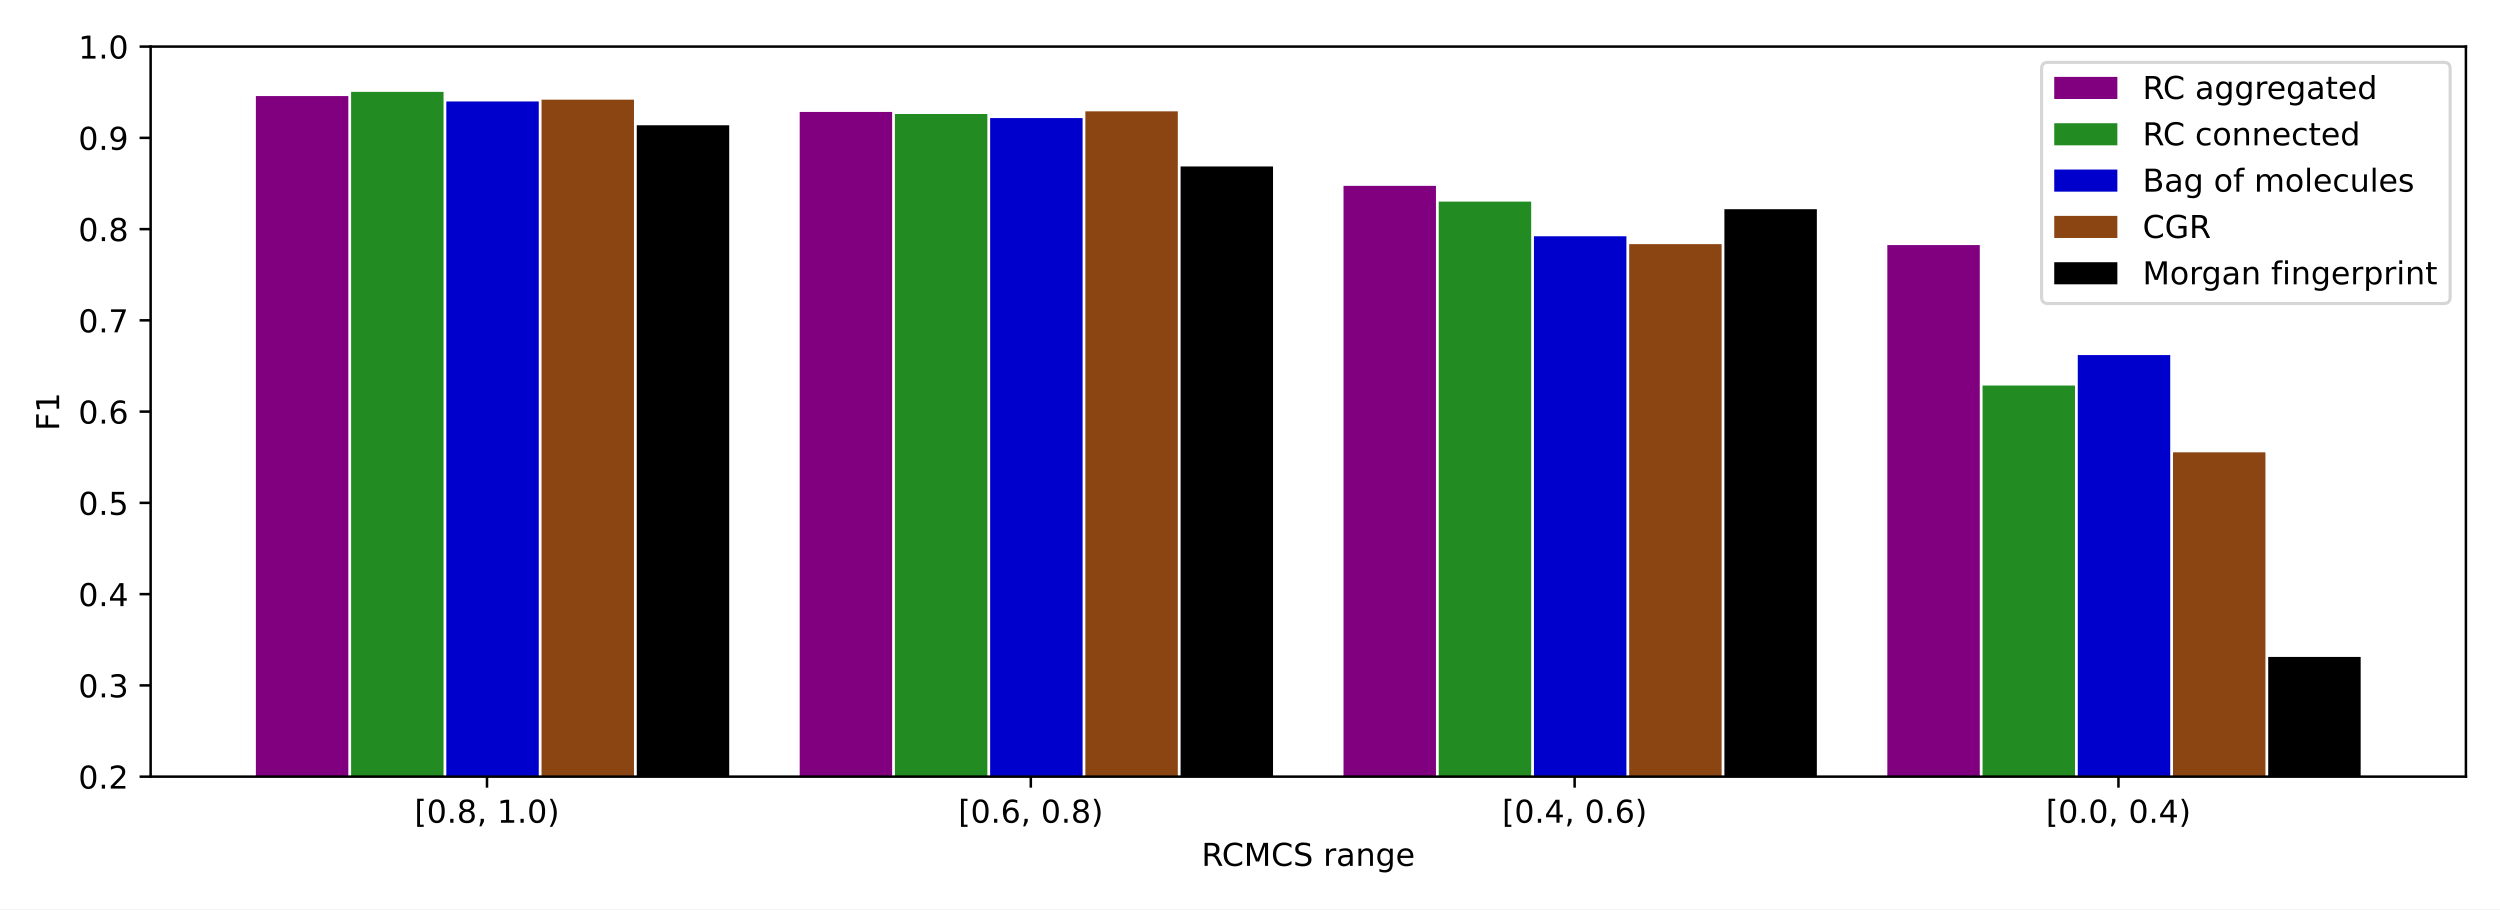
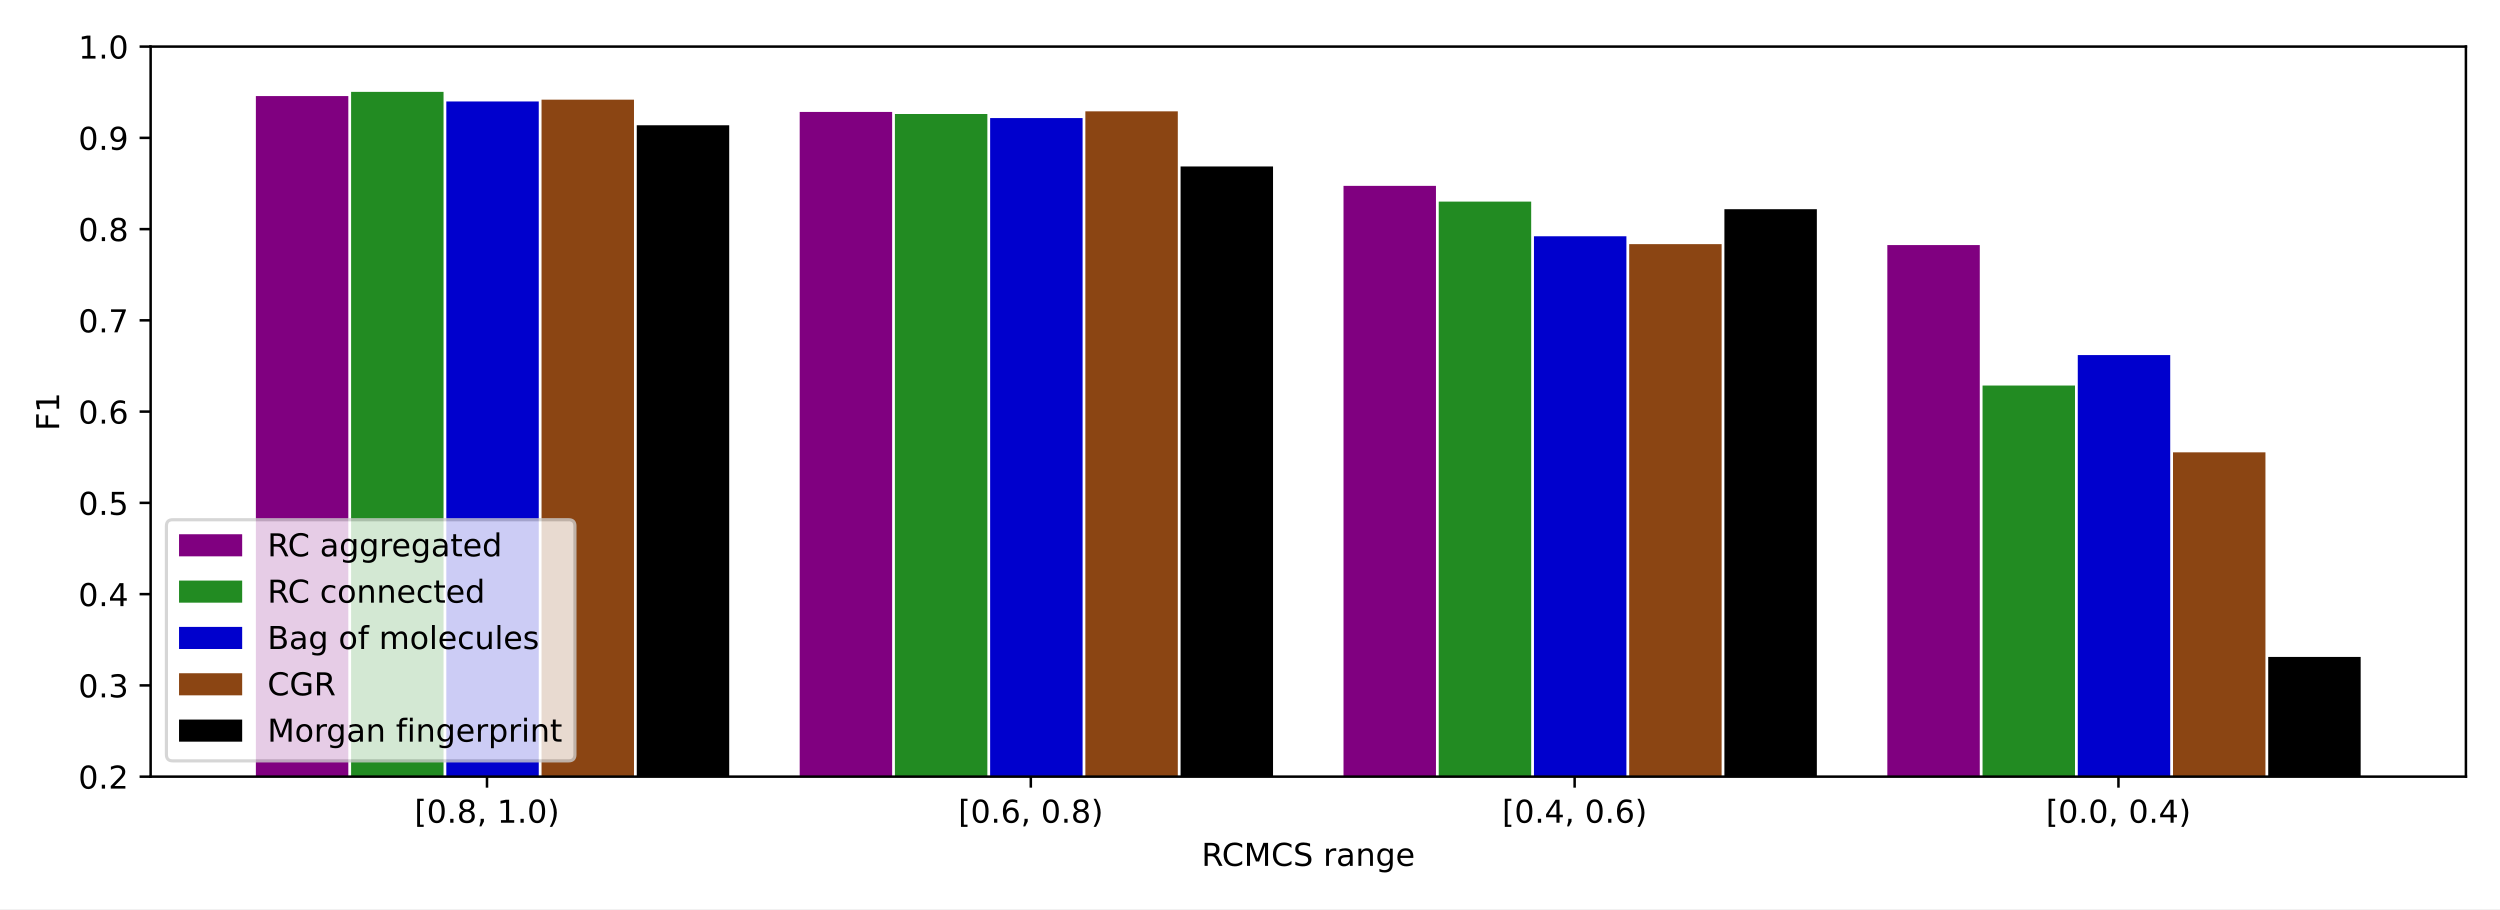
<svg xmlns="http://www.w3.org/2000/svg" xmlns:xlink="http://www.w3.org/1999/xlink" width="792pt" height="288pt" viewBox="0 0 792 288" version="1.1">
  <defs>
    <style type="text/css">*{stroke-linejoin: round; stroke-linecap: butt}</style>
  </defs>
  <g id="figure_1">
    <g id="patch_1">
      <path d="M 0 288  L 792 288  L 792 0  L 0 0  z " style="fill: #ffffff" />
    </g>
    <g id="axes_1">
      <g id="patch_2">
        <path d="M 47.72 246.04  L 781.2 246.04  L 781.2 14.76  L 47.72 14.76  z " style="fill: #ffffff" />
      </g>
      <g id="patch_3">
-         <path d="M 141.393 303.86  L 170.681 303.86  L 170.681 32.154  L 141.393 32.154  z " clip-path="url(#p4c7f6c0811)" style="fill: #0000cd" />
+         <path d="M 141.393 303.86  L 170.681 303.86  L 170.681 32.154  L 141.393 32.154  z " clip-path="url(#pb0c10ae17d)" style="fill: #0000cd" />
      </g>
      <g id="patch_4">
-         <path d="M 81.06 303.86  L 110.348 303.86  L 110.348 30.442  L 81.06 30.442  z " clip-path="url(#p4c7f6c0811)" style="fill: #800080" />
+         <path d="M 81.06 303.86  L 110.348 303.86  L 110.348 30.442  L 81.06 30.442  z " clip-path="url(#pb0c10ae17d)" style="fill: #800080" />
      </g>
      <g id="patch_5">
-         <path d="M 111.227 303.86  L 140.514 303.86  L 140.514 29.108  L 111.227 29.108  z " clip-path="url(#p4c7f6c0811)" style="fill: #228b22" />
+         <path d="M 111.227 303.86  L 140.514 303.86  L 140.514 29.108  L 111.227 29.108  z " clip-path="url(#pb0c10ae17d)" style="fill: #228b22" />
      </g>
      <g id="patch_6">
-         <path d="M 201.726 303.86  L 231.014 303.86  L 231.014 39.682  L 201.726 39.682  z " clip-path="url(#p4c7f6c0811)" />
+         <path d="M 201.726 303.86  L 231.014 303.86  L 231.014 39.682  L 201.726 39.682  z " clip-path="url(#pb0c10ae17d)" />
      </g>
      <g id="patch_7">
-         <path d="M 171.56 303.86  L 200.848 303.86  L 200.848 31.581  L 171.56 31.581  z " clip-path="url(#p4c7f6c0811)" style="fill: #8b4513" />
+         <path d="M 171.56 303.86  L 200.848 303.86  L 200.848 31.581  L 171.56 31.581  z " clip-path="url(#pb0c10ae17d)" style="fill: #8b4513" />
      </g>
      <g id="patch_8">
-         <path d="M 313.675 303.86  L 342.963 303.86  L 342.963 37.394  L 313.675 37.394  z " clip-path="url(#p4c7f6c0811)" style="fill: #0000cd" />
+         <path d="M 313.675 303.86  L 342.963 303.86  L 342.963 37.394  L 313.675 37.394  z " clip-path="url(#pb0c10ae17d)" style="fill: #0000cd" />
      </g>
      <g id="patch_9">
-         <path d="M 253.342 303.86  L 282.63 303.86  L 282.63 35.454  L 253.342 35.454  z " clip-path="url(#p4c7f6c0811)" style="fill: #800080" />
+         <path d="M 253.342 303.86  L 282.63 303.86  L 282.63 35.454  L 253.342 35.454  z " clip-path="url(#pb0c10ae17d)" style="fill: #800080" />
      </g>
      <g id="patch_10">
-         <path d="M 283.509 303.86  L 312.796 303.86  L 312.796 36.115  L 283.509 36.115  z " clip-path="url(#p4c7f6c0811)" style="fill: #228b22" />
+         <path d="M 283.509 303.86  L 312.796 303.86  L 312.796 36.115  L 283.509 36.115  z " clip-path="url(#pb0c10ae17d)" style="fill: #228b22" />
      </g>
      <g id="patch_11">
-         <path d="M 374.008 303.86  L 403.296 303.86  L 403.296 52.736  L 374.008 52.736  z " clip-path="url(#p4c7f6c0811)" />
+         <path d="M 374.008 303.86  L 403.296 303.86  L 403.296 52.736  L 374.008 52.736  z " clip-path="url(#pb0c10ae17d)" />
      </g>
      <g id="patch_12">
-         <path d="M 343.842 303.86  L 373.13 303.86  L 373.13 35.269  L 343.842 35.269  z " clip-path="url(#p4c7f6c0811)" style="fill: #8b4513" />
+         <path d="M 343.842 303.86  L 373.13 303.86  L 373.13 35.269  L 343.842 35.269  z " clip-path="url(#pb0c10ae17d)" style="fill: #8b4513" />
      </g>
      <g id="patch_13">
-         <path d="M 485.957 303.86  L 515.245 303.86  L 515.245 74.844  L 485.957 74.844  z " clip-path="url(#p4c7f6c0811)" style="fill: #0000cd" />
+         <path d="M 485.957 303.86  L 515.245 303.86  L 515.245 74.844  L 485.957 74.844  z " clip-path="url(#pb0c10ae17d)" style="fill: #0000cd" />
      </g>
      <g id="patch_14">
-         <path d="M 425.624 303.86  L 454.912 303.86  L 454.912 58.881  L 425.624 58.881  z " clip-path="url(#p4c7f6c0811)" style="fill: #800080" />
+         <path d="M 425.624 303.86  L 454.912 303.86  L 454.912 58.881  L 425.624 58.881  z " clip-path="url(#pb0c10ae17d)" style="fill: #800080" />
      </g>
      <g id="patch_15">
-         <path d="M 455.79 303.86  L 485.078 303.86  L 485.078 63.869  L 455.79 63.869  z " clip-path="url(#p4c7f6c0811)" style="fill: #228b22" />
+         <path d="M 455.79 303.86  L 485.078 303.86  L 485.078 63.869  L 455.79 63.869  z " clip-path="url(#pb0c10ae17d)" style="fill: #228b22" />
      </g>
      <g id="patch_16">
-         <path d="M 546.29 303.86  L 575.578 303.86  L 575.578 66.268  L 546.29 66.268  z " clip-path="url(#p4c7f6c0811)" />
+         <path d="M 546.29 303.86  L 575.578 303.86  L 575.578 66.268  L 546.29 66.268  z " clip-path="url(#pb0c10ae17d)" />
      </g>
      <g id="patch_17">
-         <path d="M 516.124 303.86  L 545.411 303.86  L 545.411 77.34  L 516.124 77.34  z " clip-path="url(#p4c7f6c0811)" style="fill: #8b4513" />
+         <path d="M 516.124 303.86  L 545.411 303.86  L 545.411 77.34  L 516.124 77.34  z " clip-path="url(#pb0c10ae17d)" style="fill: #8b4513" />
      </g>
      <g id="patch_18">
-         <path d="M 658.239 303.86  L 687.527 303.86  L 687.527 112.481  L 658.239 112.481  z " clip-path="url(#p4c7f6c0811)" style="fill: #0000cd" />
+         <path d="M 658.239 303.86  L 687.527 303.86  L 687.527 112.481  L 658.239 112.481  z " clip-path="url(#pb0c10ae17d)" style="fill: #0000cd" />
      </g>
      <g id="patch_19">
-         <path d="M 597.906 303.86  L 627.194 303.86  L 627.194 77.637  L 597.906 77.637  z " clip-path="url(#p4c7f6c0811)" style="fill: #800080" />
+         <path d="M 597.906 303.86  L 627.194 303.86  L 627.194 77.637  L 597.906 77.637  z " clip-path="url(#pb0c10ae17d)" style="fill: #800080" />
      </g>
      <g id="patch_20">
-         <path d="M 628.072 303.86  L 657.36 303.86  L 657.36 122.14  L 628.072 122.14  z " clip-path="url(#p4c7f6c0811)" style="fill: #228b22" />
+         <path d="M 628.072 303.86  L 657.36 303.86  L 657.36 122.14  L 628.072 122.14  z " clip-path="url(#pb0c10ae17d)" style="fill: #228b22" />
      </g>
      <g id="patch_21">
-         <path d="M 718.572 303.86  L 747.86 303.86  L 747.86 208.125  L 718.572 208.125  z " clip-path="url(#p4c7f6c0811)" />
+         <path d="M 718.572 303.86  L 747.86 303.86  L 747.86 208.125  L 718.572 208.125  z " clip-path="url(#pb0c10ae17d)" />
      </g>
      <g id="patch_22">
-         <path d="M 688.406 303.86  L 717.693 303.86  L 717.693 143.293  L 688.406 143.293  z " clip-path="url(#p4c7f6c0811)" style="fill: #8b4513" />
+         <path d="M 688.406 303.86  L 717.693 303.86  L 717.693 143.293  L 688.406 143.293  z " clip-path="url(#pb0c10ae17d)" style="fill: #8b4513" />
      </g>
      <g id="patch_23">
-         <path d="M 100.011 303.86  L 237.837 303.86  L 237.837 303.86  L 100.011 303.86  z " clip-path="url(#p4c7f6c0811)" style="fill: #800080" />
+         <path d="M 100.011 303.86  L 237.837 303.86  L 237.837 303.86  L 100.011 303.86  z " clip-path="url(#pb0c10ae17d)" style="fill: #800080" />
      </g>
      <g id="patch_24">
-         <path d="M 100.011 303.86  L 237.837 303.86  L 237.837 303.86  L 100.011 303.86  z " clip-path="url(#p4c7f6c0811)" style="fill: #228b22" />
+         <path d="M 100.011 303.86  L 237.837 303.86  L 237.837 303.86  L 100.011 303.86  z " clip-path="url(#pb0c10ae17d)" style="fill: #228b22" />
      </g>
      <g id="patch_25">
-         <path d="M 100.011 303.86  L 237.837 303.86  L 237.837 303.86  L 100.011 303.86  z " clip-path="url(#p4c7f6c0811)" style="fill: #0000cd" />
+         <path d="M 100.011 303.86  L 237.837 303.86  L 237.837 303.86  L 100.011 303.86  z " clip-path="url(#pb0c10ae17d)" style="fill: #0000cd" />
      </g>
      <g id="patch_26">
-         <path d="M 100.011 303.86  L 237.837 303.86  L 237.837 303.86  L 100.011 303.86  z " clip-path="url(#p4c7f6c0811)" style="fill: #8b4513" />
+         <path d="M 100.011 303.86  L 237.837 303.86  L 237.837 303.86  L 100.011 303.86  z " clip-path="url(#pb0c10ae17d)" style="fill: #8b4513" />
      </g>
      <g id="patch_27">
-         <path d="M 100.011 303.86  L 237.837 303.86  L 237.837 303.86  L 100.011 303.86  z " clip-path="url(#p4c7f6c0811)" />
+         <path d="M 100.011 303.86  L 237.837 303.86  L 237.837 303.86  L 100.011 303.86  z " clip-path="url(#pb0c10ae17d)" />
      </g>
      <g id="matplotlib.axis_1">
        <g id="xtick_1">
          <g id="line2d_1">
            <defs>
-               <path id="m40eea28253" d="M 0 0  L 0 3.5  " style="stroke: #000000; stroke-width: 0.8" />
-             </defs>
-             <g>
-               <use xlink:href="#m40eea28253" x="154.28" y="246.04" style="stroke: #000000; stroke-width: 0.8" />
+               <path id="mfaa9e7623a" d="M 0 0  L 0 3.5  " style="stroke: #000000; stroke-width: 0.8" />
+             </defs>
+             <g>
+               <use xlink:href="#mfaa9e7623a" x="154.28" y="246.04" style="stroke: #000000; stroke-width: 0.8" />
            </g>
          </g>
          <g id="text_1">
            <g transform="translate(131.297 260.6384) scale(0.1 -0.1)">
              <defs>
                <path id="DejaVuSans-5b" d="M 550 4863  L 1875 4863  L 1875 4416  L 1125 4416  L 1125 -397  L 1875 -397  L 1875 -844  L 550 -844  L 550 4863  z " transform="scale(0.015625)" />
                <path id="DejaVuSans-30" d="M 2034 4250  Q 1547 4250 1301 3770  Q 1056 3291 1056 2328  Q 1056 1369 1301 889  Q 1547 409 2034 409  Q 2525 409 2770 889  Q 3016 1369 3016 2328  Q 3016 3291 2770 3770  Q 2525 4250 2034 4250  z M 2034 4750  Q 2819 4750 3233 4129  Q 3647 3509 3647 2328  Q 3647 1150 3233 529  Q 2819 -91 2034 -91  Q 1250 -91 836 529  Q 422 1150 422 2328  Q 422 3509 836 4129  Q 1250 4750 2034 4750  z " transform="scale(0.015625)" />
                <path id="DejaVuSans-2e" d="M 684 794  L 1344 794  L 1344 0  L 684 0  L 684 794  z " transform="scale(0.015625)" />
                <path id="DejaVuSans-38" d="M 2034 2216  Q 1584 2216 1326 1975  Q 1069 1734 1069 1313  Q 1069 891 1326 650  Q 1584 409 2034 409  Q 2484 409 2743 651  Q 3003 894 3003 1313  Q 3003 1734 2745 1975  Q 2488 2216 2034 2216  z M 1403 2484  Q 997 2584 770 2862  Q 544 3141 544 3541  Q 544 4100 942 4425  Q 1341 4750 2034 4750  Q 2731 4750 3128 4425  Q 3525 4100 3525 3541  Q 3525 3141 3298 2862  Q 3072 2584 2669 2484  Q 3125 2378 3379 2068  Q 3634 1759 3634 1313  Q 3634 634 3220 271  Q 2806 -91 2034 -91  Q 1263 -91 848 271  Q 434 634 434 1313  Q 434 1759 690 2068  Q 947 2378 1403 2484  z M 1172 3481  Q 1172 3119 1398 2916  Q 1625 2713 2034 2713  Q 2441 2713 2670 2916  Q 2900 3119 2900 3481  Q 2900 3844 2670 4047  Q 2441 4250 2034 4250  Q 1625 4250 1398 4047  Q 1172 3844 1172 3481  z " transform="scale(0.015625)" />
                <path id="DejaVuSans-2c" d="M 750 794  L 1409 794  L 1409 256  L 897 -744  L 494 -744  L 750 256  L 750 794  z " transform="scale(0.015625)" />
                <path id="DejaVuSans-20" transform="scale(0.015625)" />
                <path id="DejaVuSans-31" d="M 794 531  L 1825 531  L 1825 4091  L 703 3866  L 703 4441  L 1819 4666  L 2450 4666  L 2450 531  L 3481 531  L 3481 0  L 794 0  L 794 531  z " transform="scale(0.015625)" />
                <path id="DejaVuSans-29" d="M 513 4856  L 1013 4856  Q 1481 4119 1714 3412  Q 1947 2706 1947 2009  Q 1947 1309 1714 600  Q 1481 -109 1013 -844  L 513 -844  Q 928 -128 1133 580  Q 1338 1288 1338 2009  Q 1338 2731 1133 3434  Q 928 4138 513 4856  z " transform="scale(0.015625)" />
              </defs>
              <use xlink:href="#DejaVuSans-5b" />
              <use xlink:href="#DejaVuSans-30" x="39.014" />
              <use xlink:href="#DejaVuSans-2e" x="102.637" />
              <use xlink:href="#DejaVuSans-38" x="134.424" />
              <use xlink:href="#DejaVuSans-2c" x="198.047" />
              <use xlink:href="#DejaVuSans-20" x="229.834" />
              <use xlink:href="#DejaVuSans-31" x="261.621" />
              <use xlink:href="#DejaVuSans-2e" x="325.244" />
              <use xlink:href="#DejaVuSans-30" x="357.031" />
              <use xlink:href="#DejaVuSans-29" x="420.654" />
            </g>
          </g>
        </g>
        <g id="xtick_2">
          <g id="line2d_2">
            <g>
-               <use xlink:href="#m40eea28253" x="326.562" y="246.04" style="stroke: #000000; stroke-width: 0.8" />
+               <use xlink:href="#mfaa9e7623a" x="326.562" y="246.04" style="stroke: #000000; stroke-width: 0.8" />
            </g>
          </g>
          <g id="text_2">
            <g transform="translate(303.5789 260.6384) scale(0.1 -0.1)">
              <defs>
                <path id="DejaVuSans-36" d="M 2113 2584  Q 1688 2584 1439 2293  Q 1191 2003 1191 1497  Q 1191 994 1439 701  Q 1688 409 2113 409  Q 2538 409 2786 701  Q 3034 994 3034 1497  Q 3034 2003 2786 2293  Q 2538 2584 2113 2584  z M 3366 4563  L 3366 3988  Q 3128 4100 2886 4159  Q 2644 4219 2406 4219  Q 1781 4219 1451 3797  Q 1122 3375 1075 2522  Q 1259 2794 1537 2939  Q 1816 3084 2150 3084  Q 2853 3084 3261 2657  Q 3669 2231 3669 1497  Q 3669 778 3244 343  Q 2819 -91 2113 -91  Q 1303 -91 875 529  Q 447 1150 447 2328  Q 447 3434 972 4092  Q 1497 4750 2381 4750  Q 2619 4750 2861 4703  Q 3103 4656 3366 4563  z " transform="scale(0.015625)" />
              </defs>
              <use xlink:href="#DejaVuSans-5b" />
              <use xlink:href="#DejaVuSans-30" x="39.014" />
              <use xlink:href="#DejaVuSans-2e" x="102.637" />
              <use xlink:href="#DejaVuSans-36" x="134.424" />
              <use xlink:href="#DejaVuSans-2c" x="198.047" />
              <use xlink:href="#DejaVuSans-20" x="229.834" />
              <use xlink:href="#DejaVuSans-30" x="261.621" />
              <use xlink:href="#DejaVuSans-2e" x="325.244" />
              <use xlink:href="#DejaVuSans-38" x="357.031" />
              <use xlink:href="#DejaVuSans-29" x="420.654" />
            </g>
          </g>
        </g>
        <g id="xtick_3">
          <g id="line2d_3">
            <g>
-               <use xlink:href="#m40eea28253" x="498.844" y="246.04" style="stroke: #000000; stroke-width: 0.8" />
+               <use xlink:href="#mfaa9e7623a" x="498.844" y="246.04" style="stroke: #000000; stroke-width: 0.8" />
            </g>
          </g>
          <g id="text_3">
            <g transform="translate(475.8609 260.6384) scale(0.1 -0.1)">
              <defs>
                <path id="DejaVuSans-34" d="M 2419 4116  L 825 1625  L 2419 1625  L 2419 4116  z M 2253 4666  L 3047 4666  L 3047 1625  L 3713 1625  L 3713 1100  L 3047 1100  L 3047 0  L 2419 0  L 2419 1100  L 313 1100  L 313 1709  L 2253 4666  z " transform="scale(0.015625)" />
              </defs>
              <use xlink:href="#DejaVuSans-5b" />
              <use xlink:href="#DejaVuSans-30" x="39.014" />
              <use xlink:href="#DejaVuSans-2e" x="102.637" />
              <use xlink:href="#DejaVuSans-34" x="134.424" />
              <use xlink:href="#DejaVuSans-2c" x="198.047" />
              <use xlink:href="#DejaVuSans-20" x="229.834" />
              <use xlink:href="#DejaVuSans-30" x="261.621" />
              <use xlink:href="#DejaVuSans-2e" x="325.244" />
              <use xlink:href="#DejaVuSans-36" x="357.031" />
              <use xlink:href="#DejaVuSans-29" x="420.654" />
            </g>
          </g>
        </g>
        <g id="xtick_4">
          <g id="line2d_4">
            <g>
-               <use xlink:href="#m40eea28253" x="671.126" y="246.04" style="stroke: #000000; stroke-width: 0.8" />
+               <use xlink:href="#mfaa9e7623a" x="671.126" y="246.04" style="stroke: #000000; stroke-width: 0.8" />
            </g>
          </g>
          <g id="text_4">
            <g transform="translate(648.1428 260.6384) scale(0.1 -0.1)">
              <use xlink:href="#DejaVuSans-5b" />
              <use xlink:href="#DejaVuSans-30" x="39.014" />
              <use xlink:href="#DejaVuSans-2e" x="102.637" />
              <use xlink:href="#DejaVuSans-30" x="134.424" />
              <use xlink:href="#DejaVuSans-2c" x="198.047" />
              <use xlink:href="#DejaVuSans-20" x="229.834" />
              <use xlink:href="#DejaVuSans-30" x="261.621" />
              <use xlink:href="#DejaVuSans-2e" x="325.244" />
              <use xlink:href="#DejaVuSans-34" x="357.031" />
              <use xlink:href="#DejaVuSans-29" x="420.654" />
            </g>
          </g>
        </g>
        <g id="text_5">
          <g transform="translate(380.6366 274.3166) scale(0.1 -0.1)">
            <defs>
              <path id="DejaVuSans-52" d="M 2841 2188  Q 3044 2119 3236 1894  Q 3428 1669 3622 1275  L 4263 0  L 3584 0  L 2988 1197  Q 2756 1666 2539 1819  Q 2322 1972 1947 1972  L 1259 1972  L 1259 0  L 628 0  L 628 4666  L 2053 4666  Q 2853 4666 3247 4331  Q 3641 3997 3641 3322  Q 3641 2881 3436 2590  Q 3231 2300 2841 2188  z M 1259 4147  L 1259 2491  L 2053 2491  Q 2509 2491 2742 2702  Q 2975 2913 2975 3322  Q 2975 3731 2742 3939  Q 2509 4147 2053 4147  L 1259 4147  z " transform="scale(0.015625)" />
              <path id="DejaVuSans-43" d="M 4122 4306  L 4122 3641  Q 3803 3938 3442 4084  Q 3081 4231 2675 4231  Q 1875 4231 1450 3742  Q 1025 3253 1025 2328  Q 1025 1406 1450 917  Q 1875 428 2675 428  Q 3081 428 3442 575  Q 3803 722 4122 1019  L 4122 359  Q 3791 134 3420 21  Q 3050 -91 2638 -91  Q 1578 -91 968 557  Q 359 1206 359 2328  Q 359 3453 968 4101  Q 1578 4750 2638 4750  Q 3056 4750 3426 4639  Q 3797 4528 4122 4306  z " transform="scale(0.015625)" />
              <path id="DejaVuSans-4d" d="M 628 4666  L 1569 4666  L 2759 1491  L 3956 4666  L 4897 4666  L 4897 0  L 4281 0  L 4281 4097  L 3078 897  L 2444 897  L 1241 4097  L 1241 0  L 628 0  L 628 4666  z " transform="scale(0.015625)" />
              <path id="DejaVuSans-53" d="M 3425 4513  L 3425 3897  Q 3066 4069 2747 4153  Q 2428 4238 2131 4238  Q 1616 4238 1336 4038  Q 1056 3838 1056 3469  Q 1056 3159 1242 3001  Q 1428 2844 1947 2747  L 2328 2669  Q 3034 2534 3370 2195  Q 3706 1856 3706 1288  Q 3706 609 3251 259  Q 2797 -91 1919 -91  Q 1588 -91 1214 -16  Q 841 59 441 206  L 441 856  Q 825 641 1194 531  Q 1563 422 1919 422  Q 2459 422 2753 634  Q 3047 847 3047 1241  Q 3047 1584 2836 1778  Q 2625 1972 2144 2069  L 1759 2144  Q 1053 2284 737 2584  Q 422 2884 422 3419  Q 422 4038 858 4394  Q 1294 4750 2059 4750  Q 2388 4750 2728 4690  Q 3069 4631 3425 4513  z " transform="scale(0.015625)" />
              <path id="DejaVuSans-72" d="M 2631 2963  Q 2534 3019 2420 3045  Q 2306 3072 2169 3072  Q 1681 3072 1420 2755  Q 1159 2438 1159 1844  L 1159 0  L 581 0  L 581 3500  L 1159 3500  L 1159 2956  Q 1341 3275 1631 3429  Q 1922 3584 2338 3584  Q 2397 3584 2469 3576  Q 2541 3569 2628 3553  L 2631 2963  z " transform="scale(0.015625)" />
              <path id="DejaVuSans-61" d="M 2194 1759  Q 1497 1759 1228 1600  Q 959 1441 959 1056  Q 959 750 1161 570  Q 1363 391 1709 391  Q 2188 391 2477 730  Q 2766 1069 2766 1631  L 2766 1759  L 2194 1759  z M 3341 1997  L 3341 0  L 2766 0  L 2766 531  Q 2569 213 2275 61  Q 1981 -91 1556 -91  Q 1019 -91 701 211  Q 384 513 384 1019  Q 384 1609 779 1909  Q 1175 2209 1959 2209  L 2766 2209  L 2766 2266  Q 2766 2663 2505 2880  Q 2244 3097 1772 3097  Q 1472 3097 1187 3025  Q 903 2953 641 2809  L 641 3341  Q 956 3463 1253 3523  Q 1550 3584 1831 3584  Q 2591 3584 2966 3190  Q 3341 2797 3341 1997  z " transform="scale(0.015625)" />
              <path id="DejaVuSans-6e" d="M 3513 2113  L 3513 0  L 2938 0  L 2938 2094  Q 2938 2591 2744 2837  Q 2550 3084 2163 3084  Q 1697 3084 1428 2787  Q 1159 2491 1159 1978  L 1159 0  L 581 0  L 581 3500  L 1159 3500  L 1159 2956  Q 1366 3272 1645 3428  Q 1925 3584 2291 3584  Q 2894 3584 3203 3211  Q 3513 2838 3513 2113  z " transform="scale(0.015625)" />
              <path id="DejaVuSans-67" d="M 2906 1791  Q 2906 2416 2648 2759  Q 2391 3103 1925 3103  Q 1463 3103 1205 2759  Q 947 2416 947 1791  Q 947 1169 1205 825  Q 1463 481 1925 481  Q 2391 481 2648 825  Q 2906 1169 2906 1791  z M 3481 434  Q 3481 -459 3084 -895  Q 2688 -1331 1869 -1331  Q 1566 -1331 1297 -1286  Q 1028 -1241 775 -1147  L 775 -588  Q 1028 -725 1275 -790  Q 1522 -856 1778 -856  Q 2344 -856 2625 -561  Q 2906 -266 2906 331  L 2906 616  Q 2728 306 2450 153  Q 2172 0 1784 0  Q 1141 0 747 490  Q 353 981 353 1791  Q 353 2603 747 3093  Q 1141 3584 1784 3584  Q 2172 3584 2450 3431  Q 2728 3278 2906 2969  L 2906 3500  L 3481 3500  L 3481 434  z " transform="scale(0.015625)" />
              <path id="DejaVuSans-65" d="M 3597 1894  L 3597 1613  L 953 1613  Q 991 1019 1311 708  Q 1631 397 2203 397  Q 2534 397 2845 478  Q 3156 559 3463 722  L 3463 178  Q 3153 47 2828 -22  Q 2503 -91 2169 -91  Q 1331 -91 842 396  Q 353 884 353 1716  Q 353 2575 817 3079  Q 1281 3584 2069 3584  Q 2775 3584 3186 3129  Q 3597 2675 3597 1894  z M 3022 2063  Q 3016 2534 2758 2815  Q 2500 3097 2075 3097  Q 1594 3097 1305 2825  Q 1016 2553 972 2059  L 3022 2063  z " transform="scale(0.015625)" />
            </defs>
            <use xlink:href="#DejaVuSans-52" />
            <use xlink:href="#DejaVuSans-43" x="64.482" />
            <use xlink:href="#DejaVuSans-4d" x="134.307" />
            <use xlink:href="#DejaVuSans-43" x="220.586" />
            <use xlink:href="#DejaVuSans-53" x="290.41" />
            <use xlink:href="#DejaVuSans-20" x="353.887" />
            <use xlink:href="#DejaVuSans-72" x="385.674" />
            <use xlink:href="#DejaVuSans-61" x="426.787" />
            <use xlink:href="#DejaVuSans-6e" x="488.066" />
            <use xlink:href="#DejaVuSans-67" x="551.445" />
            <use xlink:href="#DejaVuSans-65" x="614.922" />
          </g>
        </g>
      </g>
      <g id="matplotlib.axis_2">
        <g id="ytick_1">
          <g id="line2d_5">
            <defs>
-               <path id="mf7d2baabc5" d="M 0 0  L -3.5 0  " style="stroke: #000000; stroke-width: 0.8" />
-             </defs>
-             <g>
-               <use xlink:href="#mf7d2baabc5" x="47.72" y="246.04" style="stroke: #000000; stroke-width: 0.8" />
+               <path id="m6318bf86bd" d="M 0 0  L -3.5 0  " style="stroke: #000000; stroke-width: 0.8" />
+             </defs>
+             <g>
+               <use xlink:href="#m6318bf86bd" x="47.72" y="246.04" style="stroke: #000000; stroke-width: 0.8" />
            </g>
          </g>
          <g id="text_6">
            <g transform="translate(24.81687 249.8392) scale(0.1 -0.1)">
              <defs>
                <path id="DejaVuSans-32" d="M 1228 531  L 3431 531  L 3431 0  L 469 0  L 469 531  Q 828 903 1448 1529  Q 2069 2156 2228 2338  Q 2531 2678 2651 2914  Q 2772 3150 2772 3378  Q 2772 3750 2511 3984  Q 2250 4219 1831 4219  Q 1534 4219 1204 4116  Q 875 4013 500 3803  L 500 4441  Q 881 4594 1212 4672  Q 1544 4750 1819 4750  Q 2544 4750 2975 4387  Q 3406 4025 3406 3419  Q 3406 3131 3298 2873  Q 3191 2616 2906 2266  Q 2828 2175 2409 1742  Q 1991 1309 1228 531  z " transform="scale(0.015625)" />
              </defs>
              <use xlink:href="#DejaVuSans-30" />
              <use xlink:href="#DejaVuSans-2e" x="63.623" />
              <use xlink:href="#DejaVuSans-32" x="95.41" />
            </g>
          </g>
        </g>
        <g id="ytick_2">
          <g id="line2d_6">
            <g>
-               <use xlink:href="#mf7d2baabc5" x="47.72" y="217.13" style="stroke: #000000; stroke-width: 0.8" />
+               <use xlink:href="#m6318bf86bd" x="47.72" y="217.13" style="stroke: #000000; stroke-width: 0.8" />
            </g>
          </g>
          <g id="text_7">
            <g transform="translate(24.81687 220.9292) scale(0.1 -0.1)">
              <defs>
                <path id="DejaVuSans-33" d="M 2597 2516  Q 3050 2419 3304 2112  Q 3559 1806 3559 1356  Q 3559 666 3084 287  Q 2609 -91 1734 -91  Q 1441 -91 1130 -33  Q 819 25 488 141  L 488 750  Q 750 597 1062 519  Q 1375 441 1716 441  Q 2309 441 2620 675  Q 2931 909 2931 1356  Q 2931 1769 2642 2001  Q 2353 2234 1838 2234  L 1294 2234  L 1294 2753  L 1863 2753  Q 2328 2753 2575 2939  Q 2822 3125 2822 3475  Q 2822 3834 2567 4026  Q 2313 4219 1838 4219  Q 1578 4219 1281 4162  Q 984 4106 628 3988  L 628 4550  Q 988 4650 1302 4700  Q 1616 4750 1894 4750  Q 2613 4750 3031 4423  Q 3450 4097 3450 3541  Q 3450 3153 3228 2886  Q 3006 2619 2597 2516  z " transform="scale(0.015625)" />
              </defs>
              <use xlink:href="#DejaVuSans-30" />
              <use xlink:href="#DejaVuSans-2e" x="63.623" />
              <use xlink:href="#DejaVuSans-33" x="95.41" />
            </g>
          </g>
        </g>
        <g id="ytick_3">
          <g id="line2d_7">
            <g>
-               <use xlink:href="#mf7d2baabc5" x="47.72" y="188.22" style="stroke: #000000; stroke-width: 0.8" />
+               <use xlink:href="#m6318bf86bd" x="47.72" y="188.22" style="stroke: #000000; stroke-width: 0.8" />
            </g>
          </g>
          <g id="text_8">
            <g transform="translate(24.81687 192.0192) scale(0.1 -0.1)">
              <use xlink:href="#DejaVuSans-30" />
              <use xlink:href="#DejaVuSans-2e" x="63.623" />
              <use xlink:href="#DejaVuSans-34" x="95.41" />
            </g>
          </g>
        </g>
        <g id="ytick_4">
          <g id="line2d_8">
            <g>
-               <use xlink:href="#mf7d2baabc5" x="47.72" y="159.31" style="stroke: #000000; stroke-width: 0.8" />
+               <use xlink:href="#m6318bf86bd" x="47.72" y="159.31" style="stroke: #000000; stroke-width: 0.8" />
            </g>
          </g>
          <g id="text_9">
            <g transform="translate(24.81687 163.1092) scale(0.1 -0.1)">
              <defs>
                <path id="DejaVuSans-35" d="M 691 4666  L 3169 4666  L 3169 4134  L 1269 4134  L 1269 2991  Q 1406 3038 1543 3061  Q 1681 3084 1819 3084  Q 2600 3084 3056 2656  Q 3513 2228 3513 1497  Q 3513 744 3044 326  Q 2575 -91 1722 -91  Q 1428 -91 1123 -41  Q 819 9 494 109  L 494 744  Q 775 591 1075 516  Q 1375 441 1709 441  Q 2250 441 2565 725  Q 2881 1009 2881 1497  Q 2881 1984 2565 2268  Q 2250 2553 1709 2553  Q 1456 2553 1204 2497  Q 953 2441 691 2322  L 691 4666  z " transform="scale(0.015625)" />
              </defs>
              <use xlink:href="#DejaVuSans-30" />
              <use xlink:href="#DejaVuSans-2e" x="63.623" />
              <use xlink:href="#DejaVuSans-35" x="95.41" />
            </g>
          </g>
        </g>
        <g id="ytick_5">
          <g id="line2d_9">
            <g>
-               <use xlink:href="#mf7d2baabc5" x="47.72" y="130.4" style="stroke: #000000; stroke-width: 0.8" />
+               <use xlink:href="#m6318bf86bd" x="47.72" y="130.4" style="stroke: #000000; stroke-width: 0.8" />
            </g>
          </g>
          <g id="text_10">
            <g transform="translate(24.81687 134.1992) scale(0.1 -0.1)">
              <use xlink:href="#DejaVuSans-30" />
              <use xlink:href="#DejaVuSans-2e" x="63.623" />
              <use xlink:href="#DejaVuSans-36" x="95.41" />
            </g>
          </g>
        </g>
        <g id="ytick_6">
          <g id="line2d_10">
            <g>
-               <use xlink:href="#mf7d2baabc5" x="47.72" y="101.49" style="stroke: #000000; stroke-width: 0.8" />
+               <use xlink:href="#m6318bf86bd" x="47.72" y="101.49" style="stroke: #000000; stroke-width: 0.8" />
            </g>
          </g>
          <g id="text_11">
            <g transform="translate(24.81687 105.2892) scale(0.1 -0.1)">
              <defs>
                <path id="DejaVuSans-37" d="M 525 4666  L 3525 4666  L 3525 4397  L 1831 0  L 1172 0  L 2766 4134  L 525 4134  L 525 4666  z " transform="scale(0.015625)" />
              </defs>
              <use xlink:href="#DejaVuSans-30" />
              <use xlink:href="#DejaVuSans-2e" x="63.623" />
              <use xlink:href="#DejaVuSans-37" x="95.41" />
            </g>
          </g>
        </g>
        <g id="ytick_7">
          <g id="line2d_11">
            <g>
-               <use xlink:href="#mf7d2baabc5" x="47.72" y="72.58" style="stroke: #000000; stroke-width: 0.8" />
+               <use xlink:href="#m6318bf86bd" x="47.72" y="72.58" style="stroke: #000000; stroke-width: 0.8" />
            </g>
          </g>
          <g id="text_12">
            <g transform="translate(24.81687 76.37922) scale(0.1 -0.1)">
              <use xlink:href="#DejaVuSans-30" />
              <use xlink:href="#DejaVuSans-2e" x="63.623" />
              <use xlink:href="#DejaVuSans-38" x="95.41" />
            </g>
          </g>
        </g>
        <g id="ytick_8">
          <g id="line2d_12">
            <g>
-               <use xlink:href="#mf7d2baabc5" x="47.72" y="43.67" style="stroke: #000000; stroke-width: 0.8" />
+               <use xlink:href="#m6318bf86bd" x="47.72" y="43.67" style="stroke: #000000; stroke-width: 0.8" />
            </g>
          </g>
          <g id="text_13">
            <g transform="translate(24.81687 47.46922) scale(0.1 -0.1)">
              <defs>
                <path id="DejaVuSans-39" d="M 703 97  L 703 672  Q 941 559 1184 500  Q 1428 441 1663 441  Q 2288 441 2617 861  Q 2947 1281 2994 2138  Q 2813 1869 2534 1725  Q 2256 1581 1919 1581  Q 1219 1581 811 2004  Q 403 2428 403 3163  Q 403 3881 828 4315  Q 1253 4750 1959 4750  Q 2769 4750 3195 4129  Q 3622 3509 3622 2328  Q 3622 1225 3098 567  Q 2575 -91 1691 -91  Q 1453 -91 1209 -44  Q 966 3 703 97  z M 1959 2075  Q 2384 2075 2632 2365  Q 2881 2656 2881 3163  Q 2881 3666 2632 3958  Q 2384 4250 1959 4250  Q 1534 4250 1286 3958  Q 1038 3666 1038 3163  Q 1038 2656 1286 2365  Q 1534 2075 1959 2075  z " transform="scale(0.015625)" />
              </defs>
              <use xlink:href="#DejaVuSans-30" />
              <use xlink:href="#DejaVuSans-2e" x="63.623" />
              <use xlink:href="#DejaVuSans-39" x="95.41" />
            </g>
          </g>
        </g>
        <g id="ytick_9">
          <g id="line2d_13">
            <g>
-               <use xlink:href="#mf7d2baabc5" x="47.72" y="14.76" style="stroke: #000000; stroke-width: 0.8" />
+               <use xlink:href="#m6318bf86bd" x="47.72" y="14.76" style="stroke: #000000; stroke-width: 0.8" />
            </g>
          </g>
          <g id="text_14">
            <g transform="translate(24.81687 18.55922) scale(0.1 -0.1)">
              <use xlink:href="#DejaVuSans-31" />
              <use xlink:href="#DejaVuSans-2e" x="63.623" />
              <use xlink:href="#DejaVuSans-30" x="95.41" />
            </g>
          </g>
        </g>
        <g id="text_15">
          <g transform="translate(18.73719 136.457) rotate(-90) scale(0.1 -0.1)">
            <defs>
              <path id="DejaVuSans-46" d="M 628 4666  L 3309 4666  L 3309 4134  L 1259 4134  L 1259 2759  L 3109 2759  L 3109 2228  L 1259 2228  L 1259 0  L 628 0  L 628 4666  z " transform="scale(0.015625)" />
            </defs>
            <use xlink:href="#DejaVuSans-46" />
            <use xlink:href="#DejaVuSans-31" x="57.52" />
          </g>
        </g>
      </g>
      <g id="patch_28">
        <path d="M 47.72 246.04  L 47.72 14.76  " style="fill: none; stroke: #000000; stroke-width: 0.8; stroke-linejoin: miter; stroke-linecap: square" />
      </g>
      <g id="patch_29">
        <path d="M 781.2 246.04  L 781.2 14.76  " style="fill: none; stroke: #000000; stroke-width: 0.8; stroke-linejoin: miter; stroke-linecap: square" />
      </g>
      <g id="patch_30">
        <path d="M 47.72 246.04  L 781.2 246.04  " style="fill: none; stroke: #000000; stroke-width: 0.8; stroke-linejoin: miter; stroke-linecap: square" />
      </g>
      <g id="patch_31">
        <path d="M 47.72 14.76  L 781.2 14.76  " style="fill: none; stroke: #000000; stroke-width: 0.8; stroke-linejoin: miter; stroke-linecap: square" />
      </g>
      <g id="legend_1">
        <g id="patch_32">
-           <path d="M 648.781 96.151  L 774.2 96.151  Q 776.2 96.151 776.2 94.151  L 776.2 21.76  Q 776.2 19.76 774.2 19.76  L 648.781 19.76  Q 646.781 19.76 646.781 21.76  L 646.781 94.151  Q 646.781 96.151 648.781 96.151  z " style="fill: #ffffff; opacity: 0.8; stroke: #cccccc; stroke-linejoin: miter" />
+           <path d="M 54.72 241.04  L 180.139 241.04  Q 182.139 241.04 182.139 239.04  L 182.139 166.649  Q 182.139 164.649 180.139 164.649  L 54.72 164.649  Q 52.72 164.649 52.72 166.649  L 52.72 239.04  Q 52.72 241.04 54.72 241.04  z " style="fill: #ffffff; opacity: 0.8; stroke: #cccccc; stroke-linejoin: miter" />
        </g>
        <g id="patch_33">
-           <path d="M 650.781 31.358  L 670.781 31.358  L 670.781 24.358  L 650.781 24.358  z " style="fill: #800080" />
+           <path d="M 56.72 176.248  L 76.72 176.248  L 76.72 169.248  L 56.72 169.248  z " style="fill: #800080" />
        </g>
        <g id="text_16">
-           <g transform="translate(678.7812 31.35844) scale(0.1 -0.1)">
+           <g transform="translate(84.72 176.2478) scale(0.1 -0.1)">
            <defs>
              <path id="DejaVuSans-74" d="M 1172 4494  L 1172 3500  L 2356 3500  L 2356 3053  L 1172 3053  L 1172 1153  Q 1172 725 1289 603  Q 1406 481 1766 481  L 2356 481  L 2356 0  L 1766 0  Q 1100 0 847 248  Q 594 497 594 1153  L 594 3053  L 172 3053  L 172 3500  L 594 3500  L 594 4494  L 1172 4494  z " transform="scale(0.015625)" />
              <path id="DejaVuSans-64" d="M 2906 2969  L 2906 4863  L 3481 4863  L 3481 0  L 2906 0  L 2906 525  Q 2725 213 2448 61  Q 2172 -91 1784 -91  Q 1150 -91 751 415  Q 353 922 353 1747  Q 353 2572 751 3078  Q 1150 3584 1784 3584  Q 2172 3584 2448 3432  Q 2725 3281 2906 2969  z M 947 1747  Q 947 1113 1208 752  Q 1469 391 1925 391  Q 2381 391 2643 752  Q 2906 1113 2906 1747  Q 2906 2381 2643 2742  Q 2381 3103 1925 3103  Q 1469 3103 1208 2742  Q 947 2381 947 1747  z " transform="scale(0.015625)" />
            </defs>
            <use xlink:href="#DejaVuSans-52" />
            <use xlink:href="#DejaVuSans-43" x="64.482" />
            <use xlink:href="#DejaVuSans-20" x="134.307" />
            <use xlink:href="#DejaVuSans-61" x="166.094" />
            <use xlink:href="#DejaVuSans-67" x="227.373" />
            <use xlink:href="#DejaVuSans-67" x="290.85" />
            <use xlink:href="#DejaVuSans-72" x="354.326" />
            <use xlink:href="#DejaVuSans-65" x="393.189" />
            <use xlink:href="#DejaVuSans-67" x="454.713" />
            <use xlink:href="#DejaVuSans-61" x="518.189" />
            <use xlink:href="#DejaVuSans-74" x="579.469" />
            <use xlink:href="#DejaVuSans-65" x="618.678" />
            <use xlink:href="#DejaVuSans-64" x="680.201" />
          </g>
        </g>
        <g id="patch_34">
-           <path d="M 650.781 46.037  L 670.781 46.037  L 670.781 39.037  L 650.781 39.037  z " style="fill: #228b22" />
+           <path d="M 56.72 190.926  L 76.72 190.926  L 76.72 183.926  L 56.72 183.926  z " style="fill: #228b22" />
        </g>
        <g id="text_17">
-           <g transform="translate(678.7812 46.03656) scale(0.1 -0.1)">
+           <g transform="translate(84.72 190.9259) scale(0.1 -0.1)">
            <defs>
              <path id="DejaVuSans-63" d="M 3122 3366  L 3122 2828  Q 2878 2963 2633 3030  Q 2388 3097 2138 3097  Q 1578 3097 1268 2742  Q 959 2388 959 1747  Q 959 1106 1268 751  Q 1578 397 2138 397  Q 2388 397 2633 464  Q 2878 531 3122 666  L 3122 134  Q 2881 22 2623 -34  Q 2366 -91 2075 -91  Q 1284 -91 818 406  Q 353 903 353 1747  Q 353 2603 823 3093  Q 1294 3584 2113 3584  Q 2378 3584 2631 3529  Q 2884 3475 3122 3366  z " transform="scale(0.015625)" />
              <path id="DejaVuSans-6f" d="M 1959 3097  Q 1497 3097 1228 2736  Q 959 2375 959 1747  Q 959 1119 1226 758  Q 1494 397 1959 397  Q 2419 397 2687 759  Q 2956 1122 2956 1747  Q 2956 2369 2687 2733  Q 2419 3097 1959 3097  z M 1959 3584  Q 2709 3584 3137 3096  Q 3566 2609 3566 1747  Q 3566 888 3137 398  Q 2709 -91 1959 -91  Q 1206 -91 779 398  Q 353 888 353 1747  Q 353 2609 779 3096  Q 1206 3584 1959 3584  z " transform="scale(0.015625)" />
            </defs>
            <use xlink:href="#DejaVuSans-52" />
            <use xlink:href="#DejaVuSans-43" x="64.482" />
            <use xlink:href="#DejaVuSans-20" x="134.307" />
            <use xlink:href="#DejaVuSans-63" x="166.094" />
            <use xlink:href="#DejaVuSans-6f" x="221.074" />
            <use xlink:href="#DejaVuSans-6e" x="282.256" />
            <use xlink:href="#DejaVuSans-6e" x="345.635" />
            <use xlink:href="#DejaVuSans-65" x="409.014" />
            <use xlink:href="#DejaVuSans-63" x="470.537" />
            <use xlink:href="#DejaVuSans-74" x="525.518" />
            <use xlink:href="#DejaVuSans-65" x="564.727" />
            <use xlink:href="#DejaVuSans-64" x="626.25" />
          </g>
        </g>
        <g id="patch_35">
-           <path d="M 650.781 60.715  L 670.781 60.715  L 670.781 53.715  L 650.781 53.715  z " style="fill: #0000cd" />
+           <path d="M 56.72 205.604  L 76.72 205.604  L 76.72 198.604  L 56.72 198.604  z " style="fill: #0000cd" />
        </g>
        <g id="text_18">
-           <g transform="translate(678.7812 60.71469) scale(0.1 -0.1)">
+           <g transform="translate(84.72 205.6041) scale(0.1 -0.1)">
            <defs>
              <path id="DejaVuSans-42" d="M 1259 2228  L 1259 519  L 2272 519  Q 2781 519 3026 730  Q 3272 941 3272 1375  Q 3272 1813 3026 2020  Q 2781 2228 2272 2228  L 1259 2228  z M 1259 4147  L 1259 2741  L 2194 2741  Q 2656 2741 2882 2914  Q 3109 3088 3109 3444  Q 3109 3797 2882 3972  Q 2656 4147 2194 4147  L 1259 4147  z M 628 4666  L 2241 4666  Q 2963 4666 3353 4366  Q 3744 4066 3744 3513  Q 3744 3084 3544 2831  Q 3344 2578 2956 2516  Q 3422 2416 3680 2098  Q 3938 1781 3938 1306  Q 3938 681 3513 340  Q 3088 0 2303 0  L 628 0  L 628 4666  z " transform="scale(0.015625)" />
              <path id="DejaVuSans-66" d="M 2375 4863  L 2375 4384  L 1825 4384  Q 1516 4384 1395 4259  Q 1275 4134 1275 3809  L 1275 3500  L 2222 3500  L 2222 3053  L 1275 3053  L 1275 0  L 697 0  L 697 3053  L 147 3053  L 147 3500  L 697 3500  L 697 3744  Q 697 4328 969 4595  Q 1241 4863 1831 4863  L 2375 4863  z " transform="scale(0.015625)" />
              <path id="DejaVuSans-6d" d="M 3328 2828  Q 3544 3216 3844 3400  Q 4144 3584 4550 3584  Q 5097 3584 5394 3201  Q 5691 2819 5691 2113  L 5691 0  L 5113 0  L 5113 2094  Q 5113 2597 4934 2840  Q 4756 3084 4391 3084  Q 3944 3084 3684 2787  Q 3425 2491 3425 1978  L 3425 0  L 2847 0  L 2847 2094  Q 2847 2600 2669 2842  Q 2491 3084 2119 3084  Q 1678 3084 1418 2786  Q 1159 2488 1159 1978  L 1159 0  L 581 0  L 581 3500  L 1159 3500  L 1159 2956  Q 1356 3278 1631 3431  Q 1906 3584 2284 3584  Q 2666 3584 2933 3390  Q 3200 3197 3328 2828  z " transform="scale(0.015625)" />
              <path id="DejaVuSans-6c" d="M 603 4863  L 1178 4863  L 1178 0  L 603 0  L 603 4863  z " transform="scale(0.015625)" />
              <path id="DejaVuSans-75" d="M 544 1381  L 544 3500  L 1119 3500  L 1119 1403  Q 1119 906 1312 657  Q 1506 409 1894 409  Q 2359 409 2629 706  Q 2900 1003 2900 1516  L 2900 3500  L 3475 3500  L 3475 0  L 2900 0  L 2900 538  Q 2691 219 2414 64  Q 2138 -91 1772 -91  Q 1169 -91 856 284  Q 544 659 544 1381  z M 1991 3584  L 1991 3584  z " transform="scale(0.015625)" />
              <path id="DejaVuSans-73" d="M 2834 3397  L 2834 2853  Q 2591 2978 2328 3040  Q 2066 3103 1784 3103  Q 1356 3103 1142 2972  Q 928 2841 928 2578  Q 928 2378 1081 2264  Q 1234 2150 1697 2047  L 1894 2003  Q 2506 1872 2764 1633  Q 3022 1394 3022 966  Q 3022 478 2636 193  Q 2250 -91 1575 -91  Q 1294 -91 989 -36  Q 684 19 347 128  L 347 722  Q 666 556 975 473  Q 1284 391 1588 391  Q 1994 391 2212 530  Q 2431 669 2431 922  Q 2431 1156 2273 1281  Q 2116 1406 1581 1522  L 1381 1569  Q 847 1681 609 1914  Q 372 2147 372 2553  Q 372 3047 722 3315  Q 1072 3584 1716 3584  Q 2034 3584 2315 3537  Q 2597 3491 2834 3397  z " transform="scale(0.015625)" />
            </defs>
            <use xlink:href="#DejaVuSans-42" />
            <use xlink:href="#DejaVuSans-61" x="68.604" />
            <use xlink:href="#DejaVuSans-67" x="129.883" />
            <use xlink:href="#DejaVuSans-20" x="193.359" />
            <use xlink:href="#DejaVuSans-6f" x="225.146" />
            <use xlink:href="#DejaVuSans-66" x="286.328" />
            <use xlink:href="#DejaVuSans-20" x="321.533" />
            <use xlink:href="#DejaVuSans-6d" x="353.32" />
            <use xlink:href="#DejaVuSans-6f" x="450.732" />
            <use xlink:href="#DejaVuSans-6c" x="511.914" />
            <use xlink:href="#DejaVuSans-65" x="539.697" />
            <use xlink:href="#DejaVuSans-63" x="601.221" />
            <use xlink:href="#DejaVuSans-75" x="656.201" />
            <use xlink:href="#DejaVuSans-6c" x="719.58" />
            <use xlink:href="#DejaVuSans-65" x="747.363" />
            <use xlink:href="#DejaVuSans-73" x="808.887" />
          </g>
        </g>
        <g id="patch_36">
-           <path d="M 650.781 75.393  L 670.781 75.393  L 670.781 68.393  L 650.781 68.393  z " style="fill: #8b4513" />
+           <path d="M 56.72 220.282  L 76.72 220.282  L 76.72 213.282  L 56.72 213.282  z " style="fill: #8b4513" />
        </g>
        <g id="text_19">
-           <g transform="translate(678.7812 75.39281) scale(0.1 -0.1)">
+           <g transform="translate(84.72 220.2822) scale(0.1 -0.1)">
            <defs>
              <path id="DejaVuSans-47" d="M 3809 666  L 3809 1919  L 2778 1919  L 2778 2438  L 4434 2438  L 4434 434  Q 4069 175 3628 42  Q 3188 -91 2688 -91  Q 1594 -91 976 548  Q 359 1188 359 2328  Q 359 3472 976 4111  Q 1594 4750 2688 4750  Q 3144 4750 3555 4637  Q 3966 4525 4313 4306  L 4313 3634  Q 3963 3931 3569 4081  Q 3175 4231 2741 4231  Q 1884 4231 1454 3753  Q 1025 3275 1025 2328  Q 1025 1384 1454 906  Q 1884 428 2741 428  Q 3075 428 3337 486  Q 3600 544 3809 666  z " transform="scale(0.015625)" />
            </defs>
            <use xlink:href="#DejaVuSans-43" />
            <use xlink:href="#DejaVuSans-47" x="69.824" />
            <use xlink:href="#DejaVuSans-52" x="147.314" />
          </g>
        </g>
        <g id="patch_37">
-           <path d="M 650.781 90.071  L 670.781 90.071  L 670.781 83.071  L 650.781 83.071  z " />
+           <path d="M 56.72 234.96  L 76.72 234.96  L 76.72 227.96  L 56.72 227.96  z " />
        </g>
        <g id="text_20">
-           <g transform="translate(678.7812 90.07094) scale(0.1 -0.1)">
+           <g transform="translate(84.72 234.9603) scale(0.1 -0.1)">
            <defs>
              <path id="DejaVuSans-69" d="M 603 3500  L 1178 3500  L 1178 0  L 603 0  L 603 3500  z M 603 4863  L 1178 4863  L 1178 4134  L 603 4134  L 603 4863  z " transform="scale(0.015625)" />
              <path id="DejaVuSans-70" d="M 1159 525  L 1159 -1331  L 581 -1331  L 581 3500  L 1159 3500  L 1159 2969  Q 1341 3281 1617 3432  Q 1894 3584 2278 3584  Q 2916 3584 3314 3078  Q 3713 2572 3713 1747  Q 3713 922 3314 415  Q 2916 -91 2278 -91  Q 1894 -91 1617 61  Q 1341 213 1159 525  z M 3116 1747  Q 3116 2381 2855 2742  Q 2594 3103 2138 3103  Q 1681 3103 1420 2742  Q 1159 2381 1159 1747  Q 1159 1113 1420 752  Q 1681 391 2138 391  Q 2594 391 2855 752  Q 3116 1113 3116 1747  z " transform="scale(0.015625)" />
            </defs>
            <use xlink:href="#DejaVuSans-4d" />
            <use xlink:href="#DejaVuSans-6f" x="86.279" />
            <use xlink:href="#DejaVuSans-72" x="147.461" />
            <use xlink:href="#DejaVuSans-67" x="186.824" />
            <use xlink:href="#DejaVuSans-61" x="250.301" />
            <use xlink:href="#DejaVuSans-6e" x="311.58" />
            <use xlink:href="#DejaVuSans-20" x="374.959" />
            <use xlink:href="#DejaVuSans-66" x="406.746" />
            <use xlink:href="#DejaVuSans-69" x="441.951" />
            <use xlink:href="#DejaVuSans-6e" x="469.734" />
            <use xlink:href="#DejaVuSans-67" x="533.113" />
            <use xlink:href="#DejaVuSans-65" x="596.59" />
            <use xlink:href="#DejaVuSans-72" x="658.113" />
            <use xlink:href="#DejaVuSans-70" x="699.227" />
            <use xlink:href="#DejaVuSans-72" x="762.703" />
            <use xlink:href="#DejaVuSans-69" x="803.816" />
            <use xlink:href="#DejaVuSans-6e" x="831.6" />
            <use xlink:href="#DejaVuSans-74" x="894.979" />
          </g>
        </g>
      </g>
    </g>
  </g>
  <defs>
-     <clipPath id="p4c7f6c0811">
+     <clipPath id="pb0c10ae17d">
      <rect x="47.72" y="14.76" width="733.48" height="231.28" />
    </clipPath>
  </defs>
</svg>
